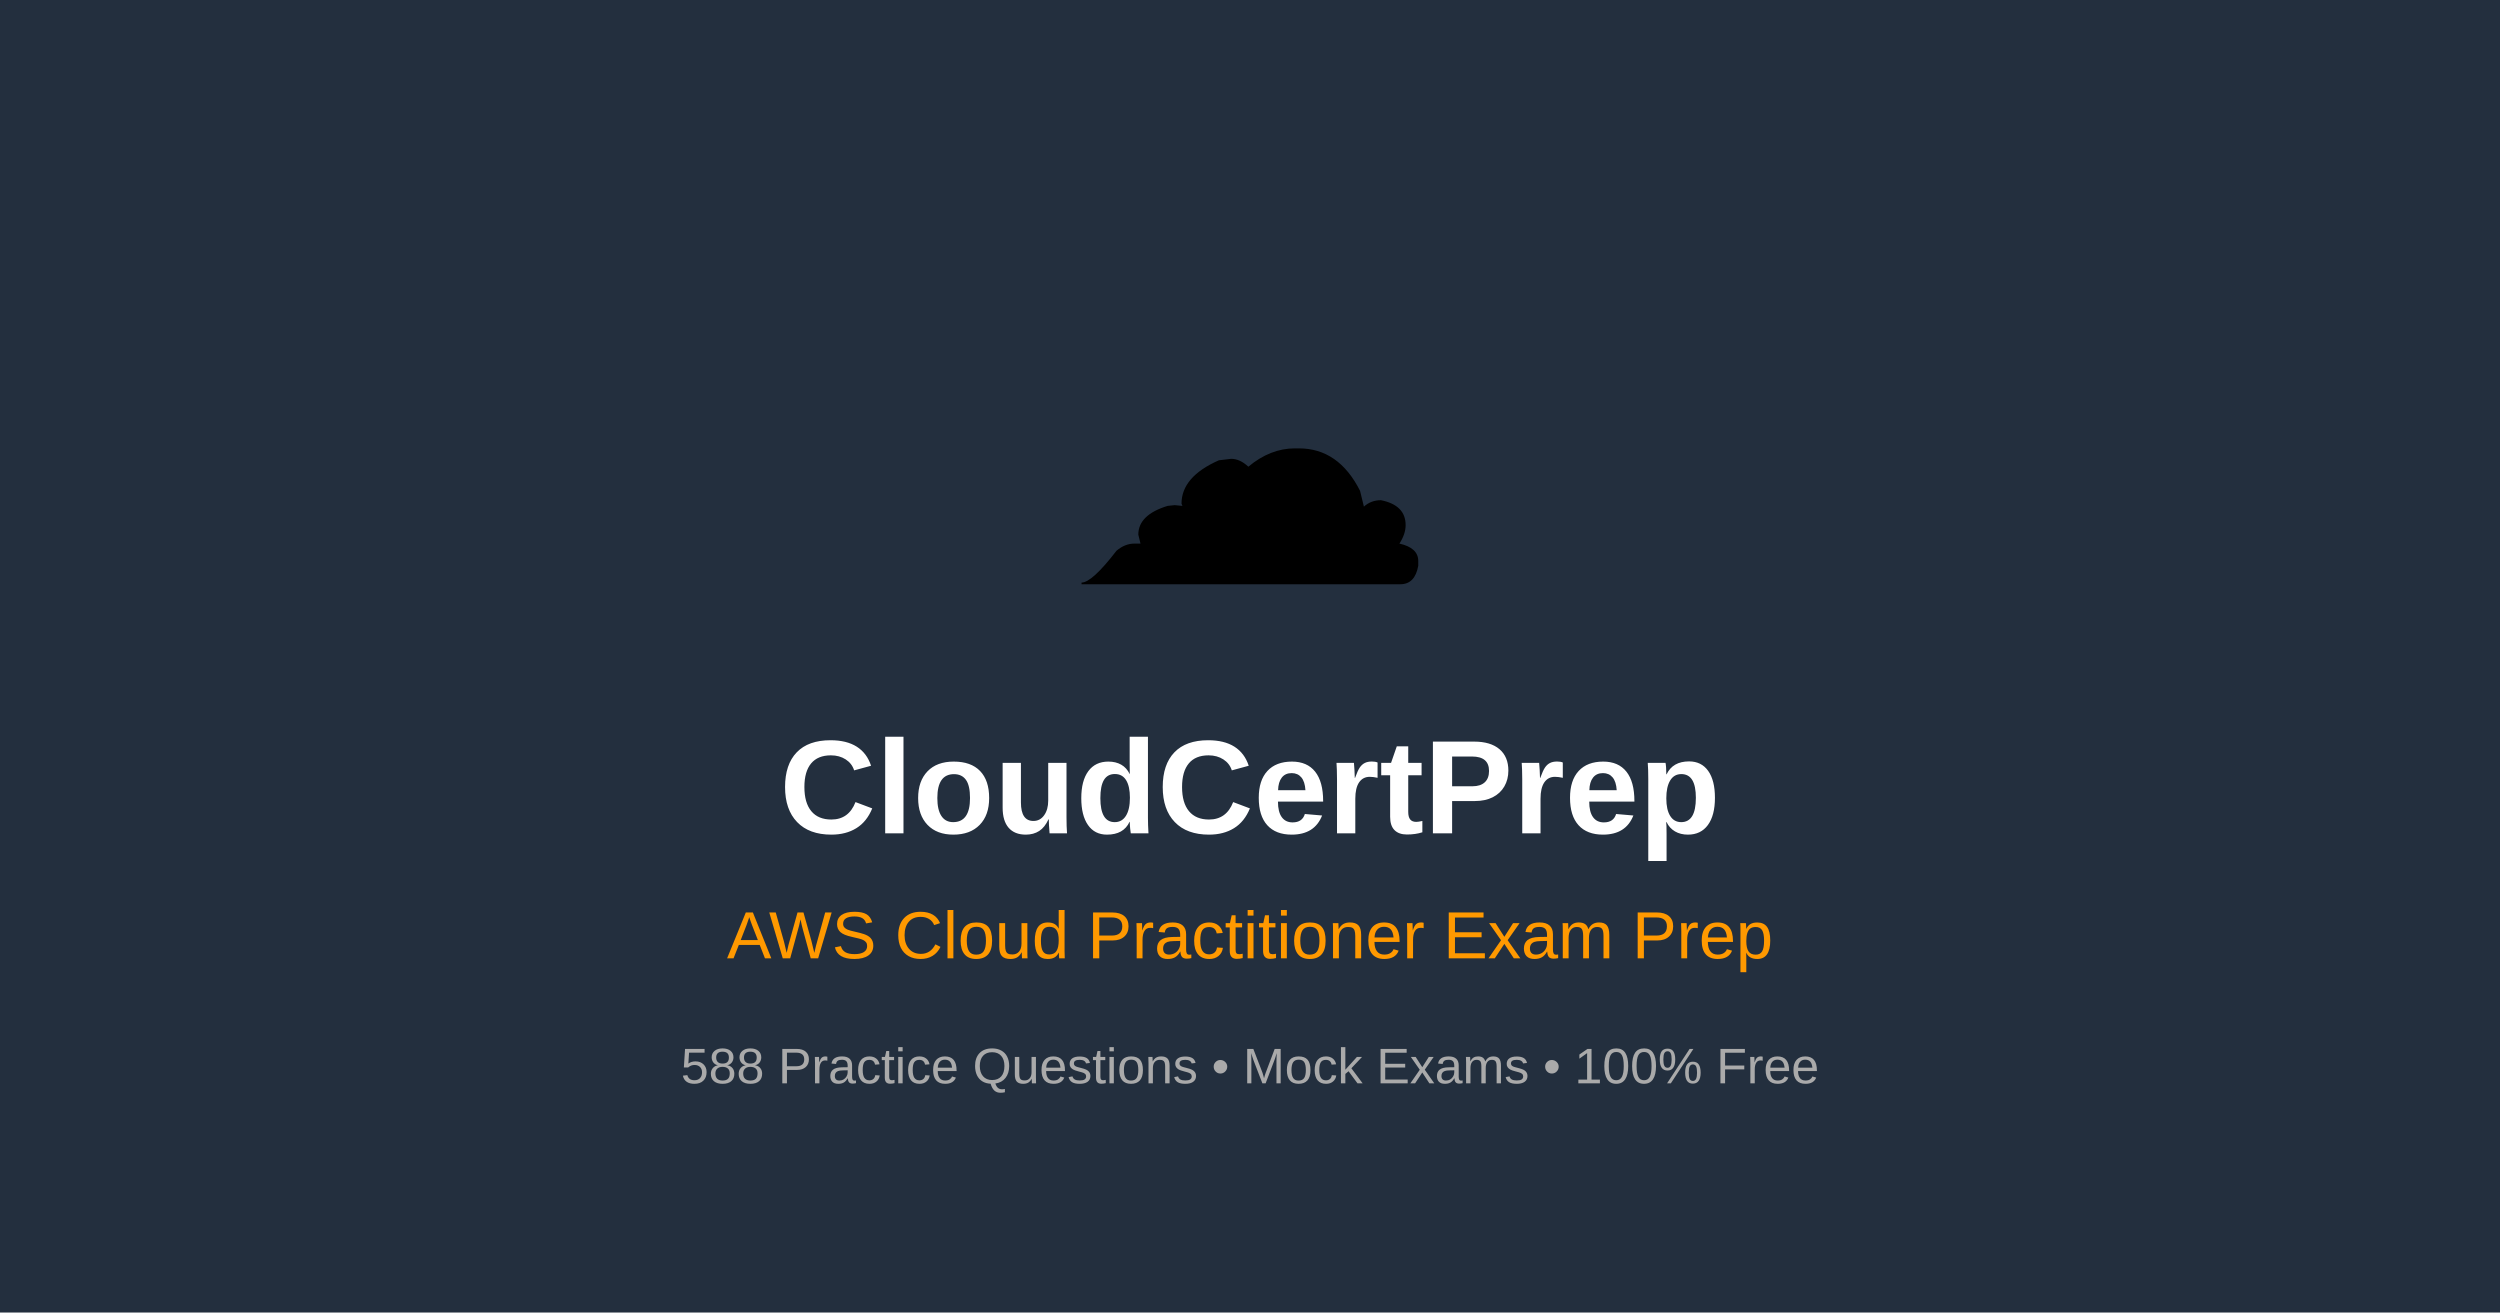
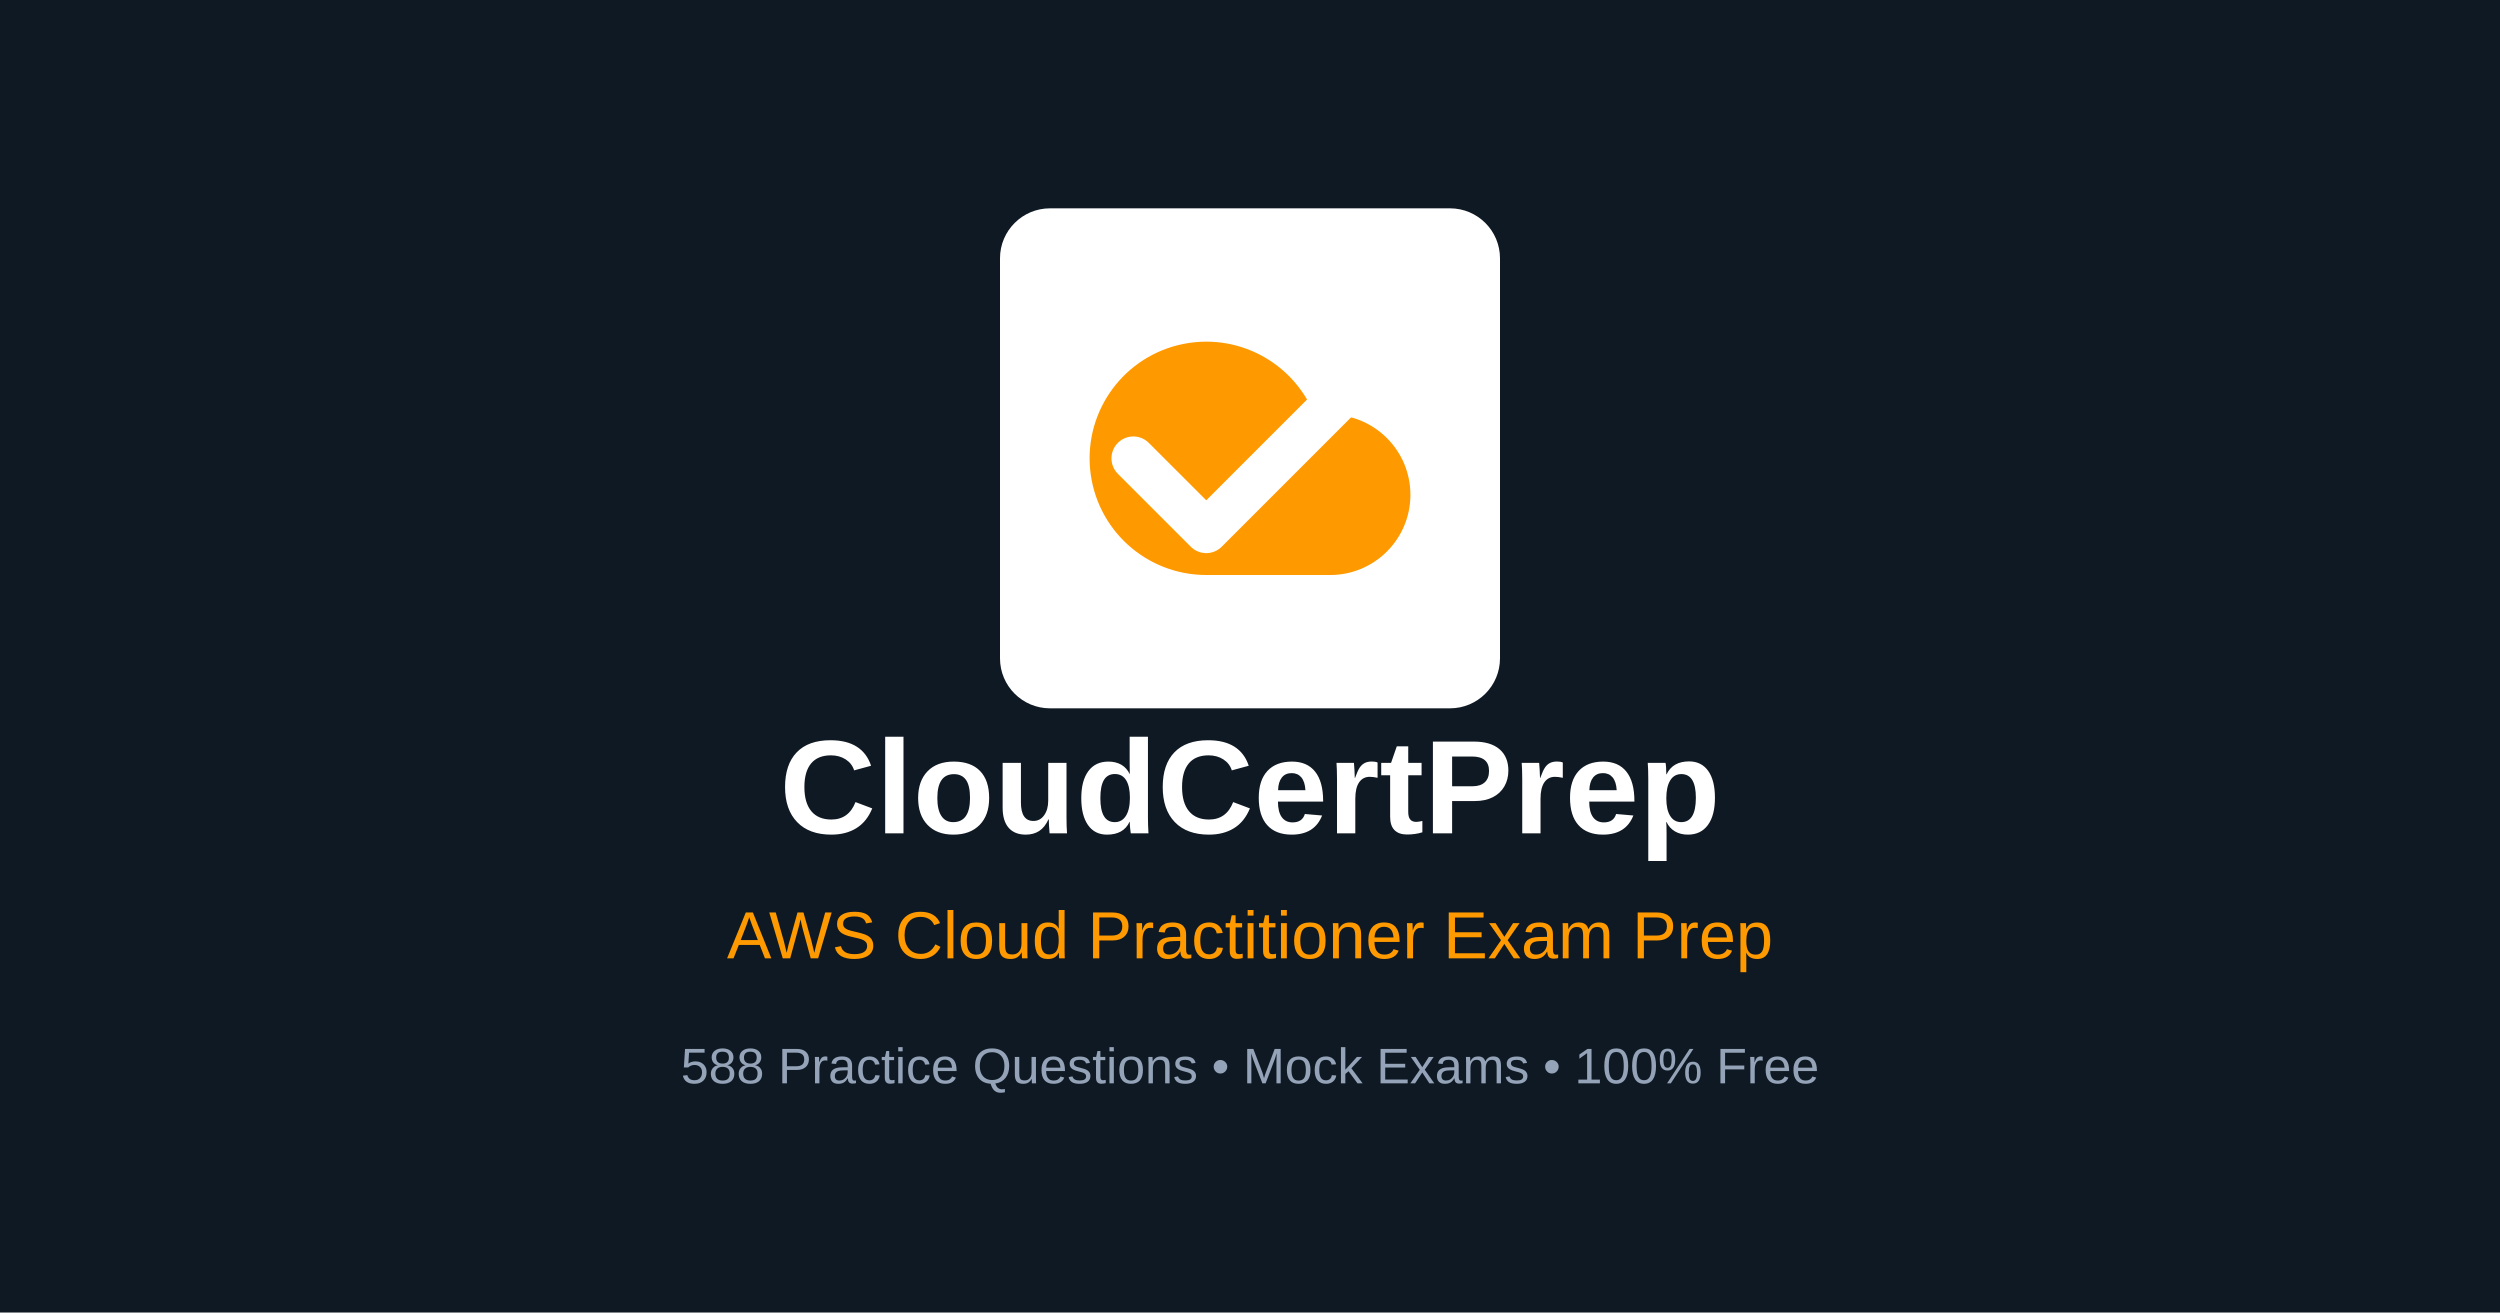
<svg xmlns="http://www.w3.org/2000/svg" width="1200" height="630" viewBox="0 0 1200 630">
-   <rect width="1200" height="630" fill="#232F3E" />
-   <text x="600" y="280" font-size="180" text-anchor="middle">☁️</text>
-   <text x="600" y="400" font-size="64" font-weight="bold" fill="#FFFFFF" text-anchor="middle" font-family="Arial, sans-serif">CloudCertPrep</text>
-   <text x="600" y="460" font-size="32" fill="#FF9900" text-anchor="middle" font-family="Arial, sans-serif">AWS Cloud Practitioner Exam Prep</text>
-   <text x="600" y="520" font-size="24" fill="#AAAAAA" text-anchor="middle" font-family="Arial, sans-serif">588 Practice Questions • Mock Exams • 100% Free</text>
+   <rect width="1200" height="630" fill="#0F1923" />
+   <rect x="480" y="100" width="240" height="240" rx="24" fill="#FFFFFF" />
+   <g transform="translate(516, 136) scale(7)">
+     <path d="M17.5 19H9a7 7 0 1 1 6.71-9h1.79a4.5 4.5 0 1 1 0 9Z" fill="#FF9900" stroke="#FF9900" stroke-width="2" stroke-linecap="round" stroke-linejoin="round" />
+   </g>
+   <g transform="translate(516, 136) scale(7)">
+     <path d="M20 6 9 17l-5-5" fill="none" stroke="#FFFFFF" stroke-width="3" stroke-linecap="round" stroke-linejoin="round" />
+   </g>
+   <text x="600" y="400" font-size="64" font-weight="bold" fill="#FFFFFF" text-anchor="middle" font-family="-apple-system, BlinkMacSystemFont, 'SF Pro Display', Arial, sans-serif">CloudCertPrep</text>
+   <text x="600" y="460" font-size="32" fill="#FF9900" text-anchor="middle" font-family="-apple-system, BlinkMacSystemFont, 'SF Pro Display', Arial, sans-serif">AWS Cloud Practitioner Exam Prep</text>
+   <text x="600" y="520" font-size="24" fill="#94A3B8" text-anchor="middle" font-family="-apple-system, BlinkMacSystemFont, 'SF Pro Display', Arial, sans-serif">588 Practice Questions • Mock Exams • 100% Free</text>
</svg>
